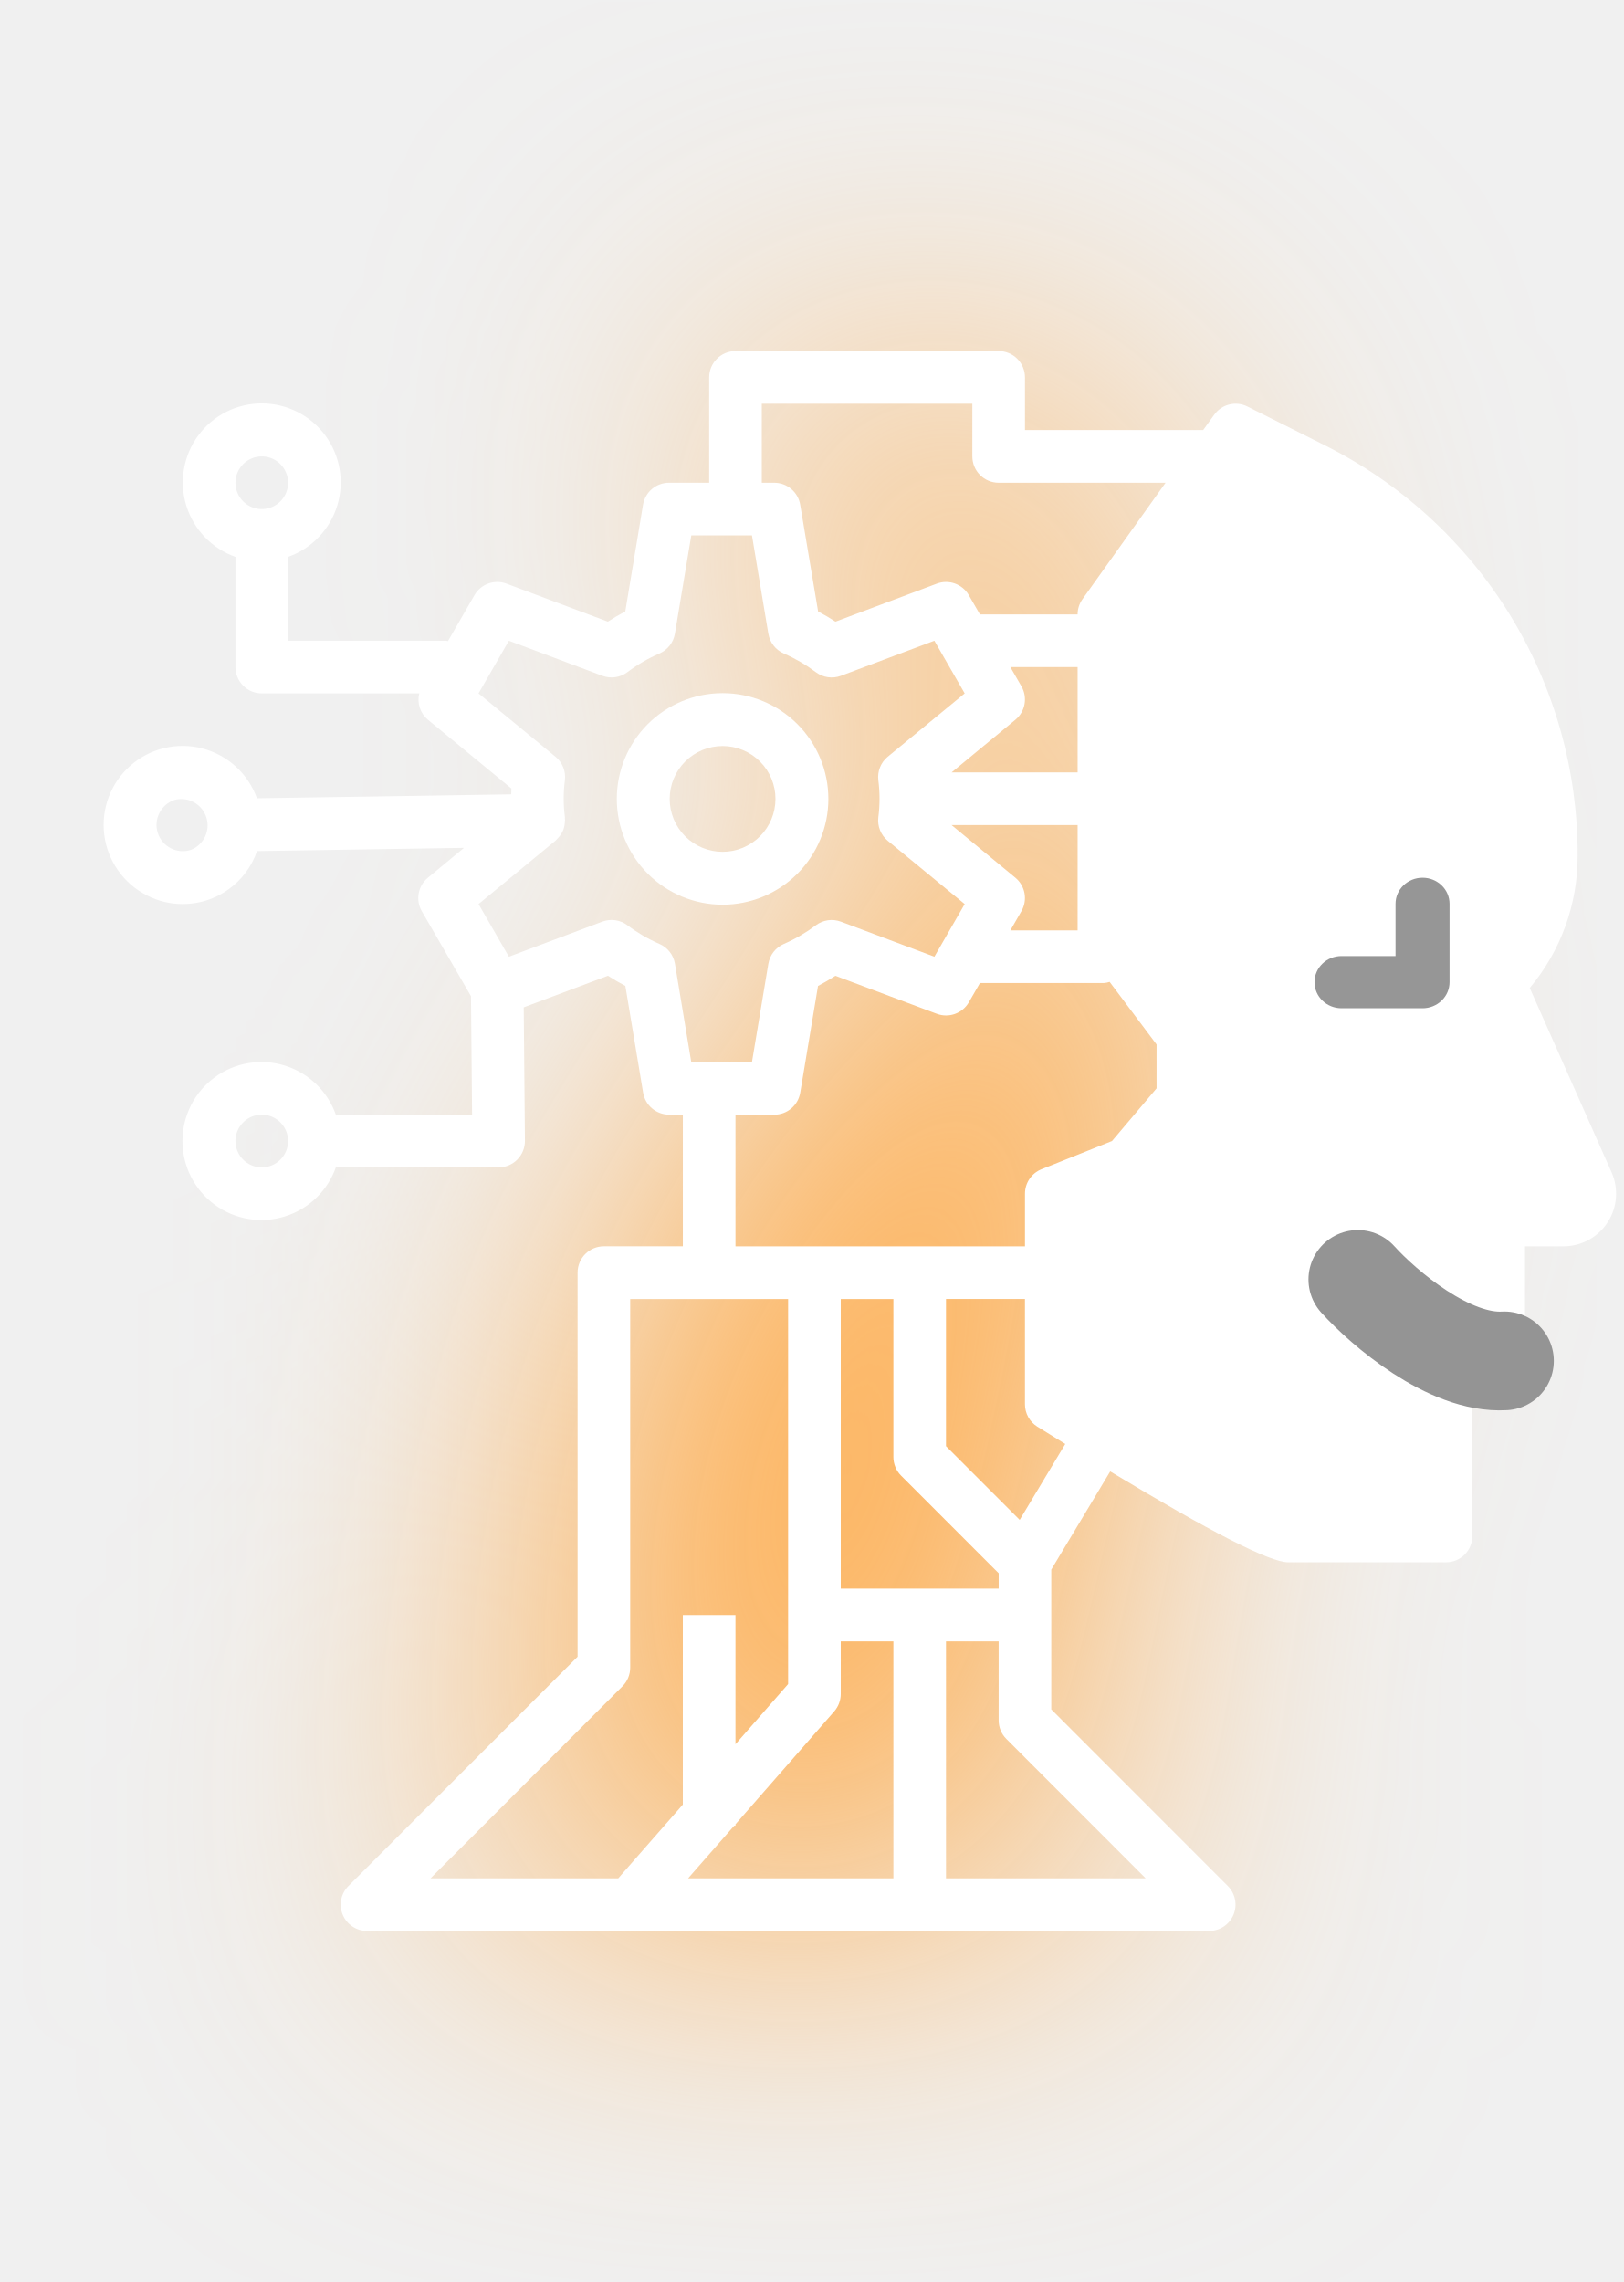
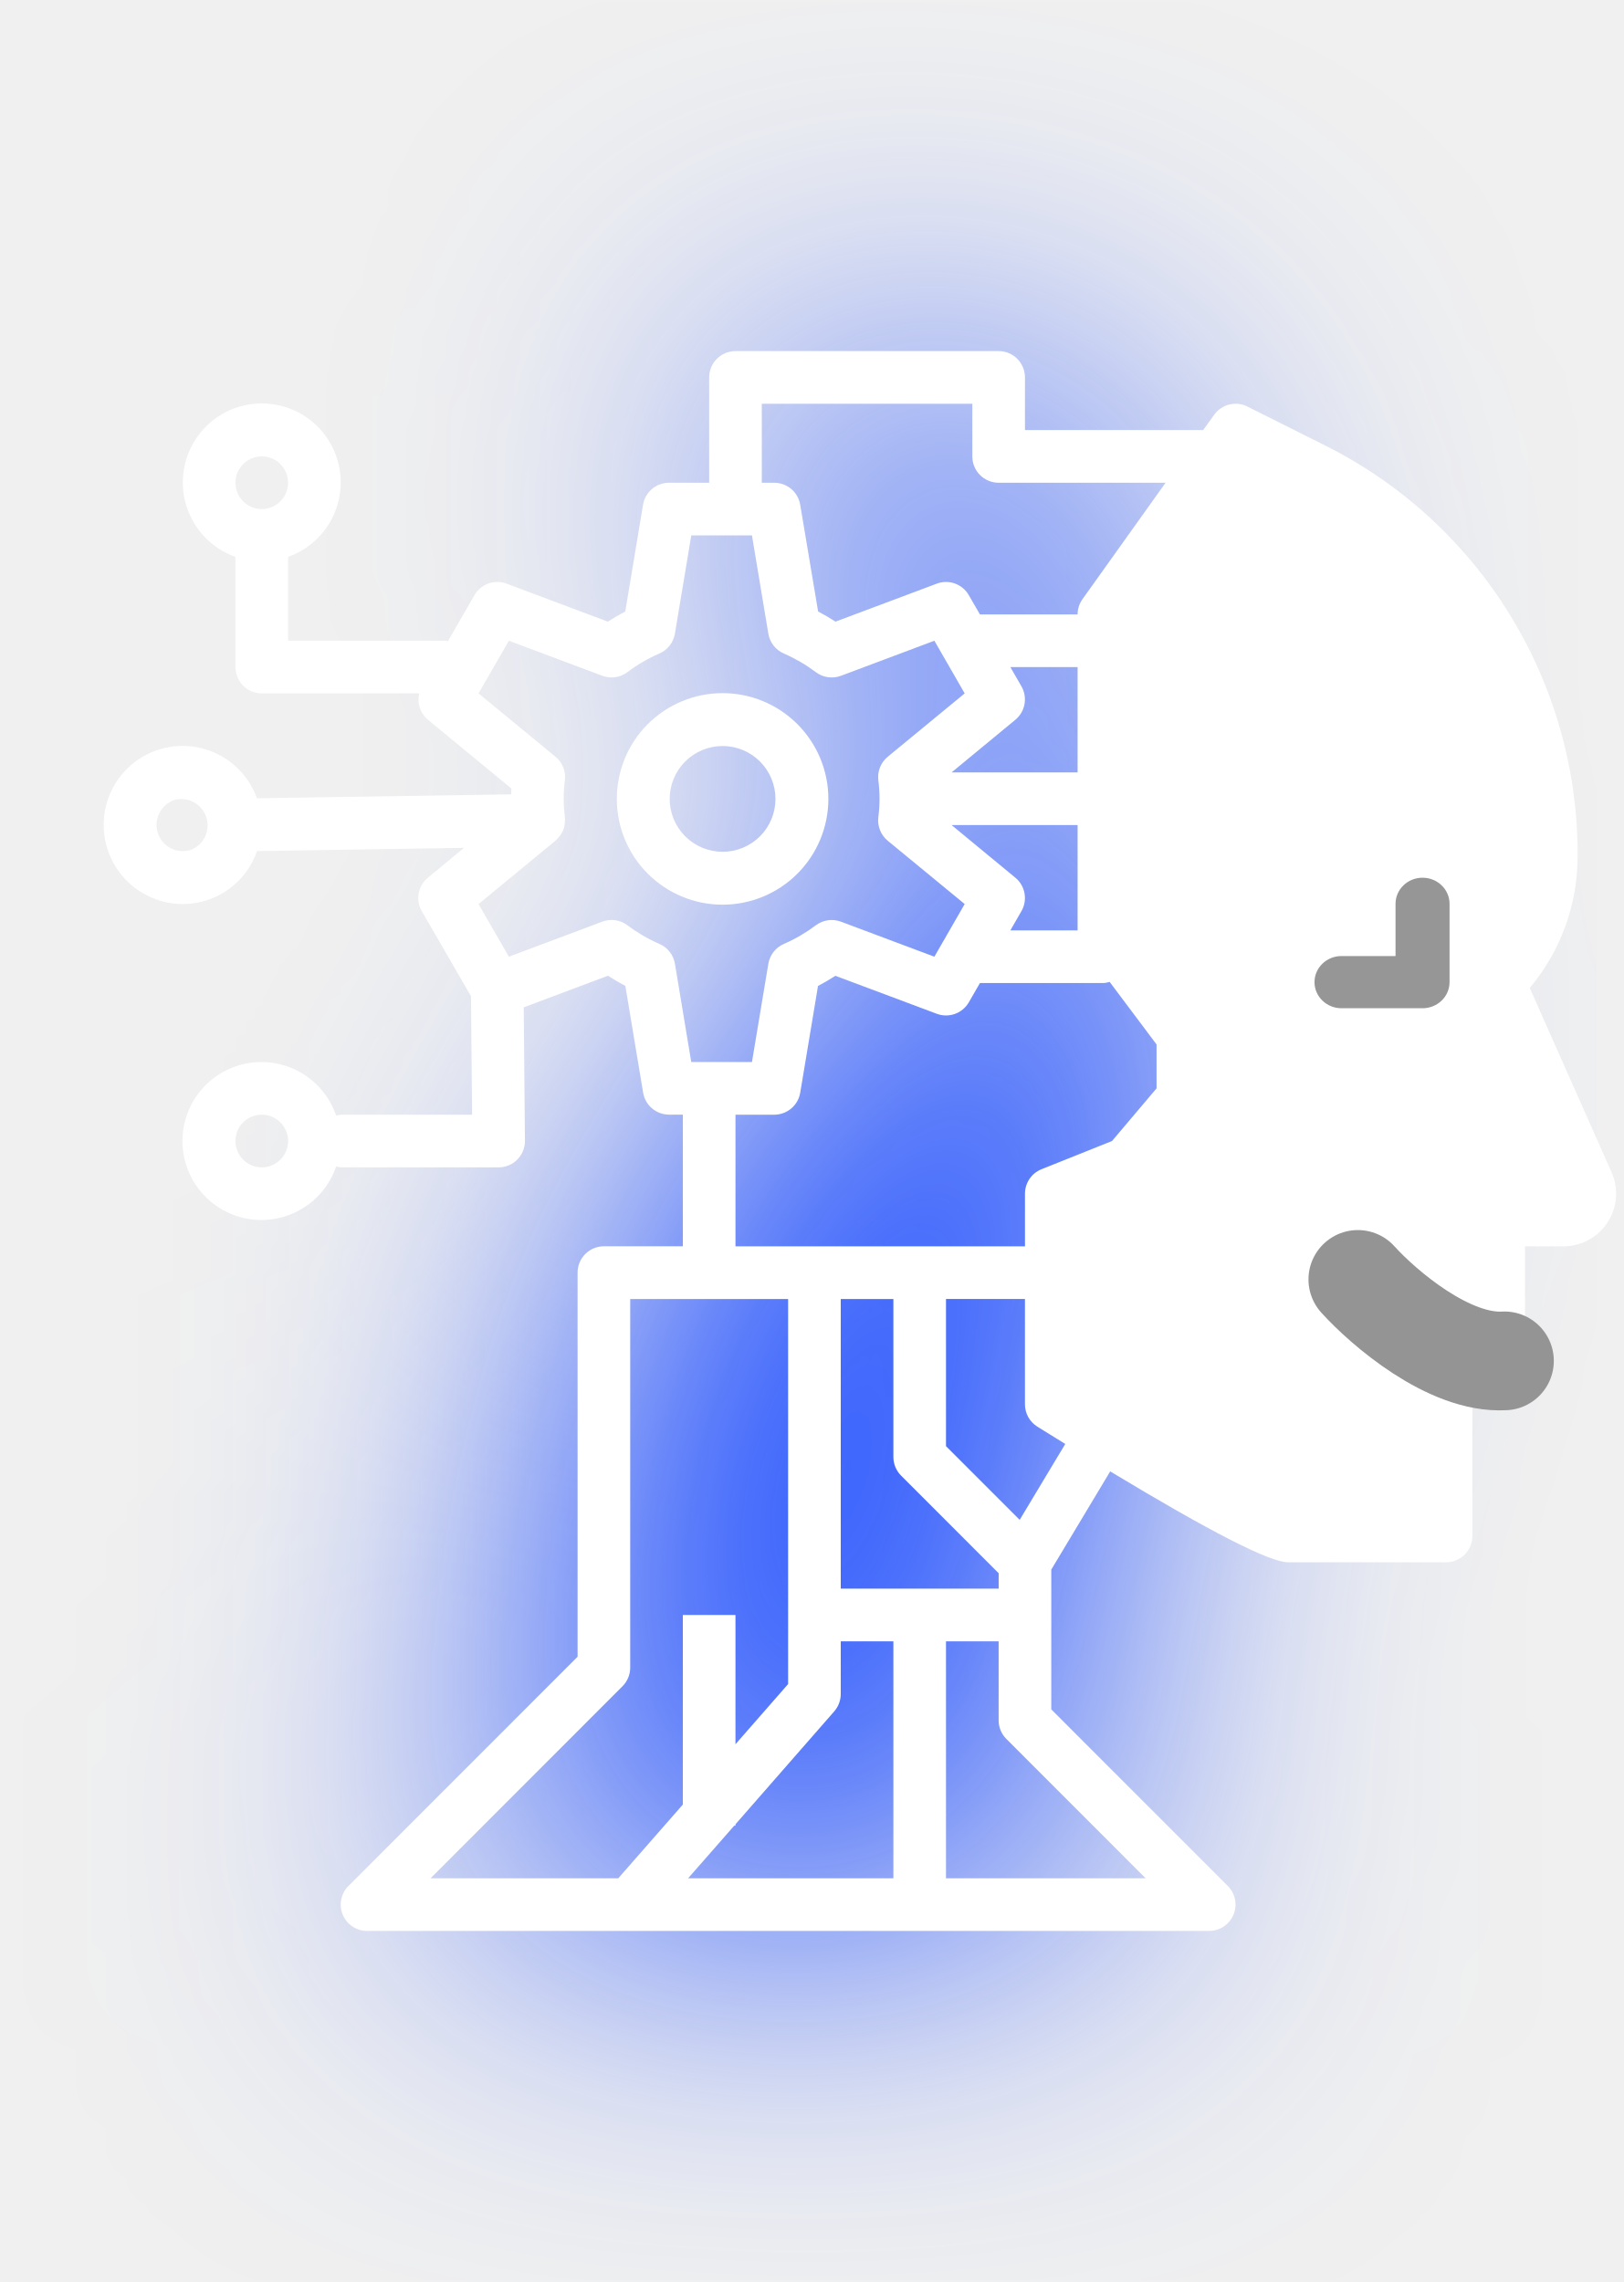
<svg xmlns="http://www.w3.org/2000/svg" width="148" height="208" viewBox="0 0 148 208" fill="none">
  <g filter="url(#filter0_f_1_3998)">
-     <path d="M53.24 118.102L64.746 113.277L66.23 101.029L74.766 88.411H85.529L90.725 79.133L84.416 75.421L85.9 69.854L91.838 57.607H73.282L66.972 43.504L68.828 36.452L88.869 34.225L95.55 42.761H107.797L101.117 60.576L100.374 66.885L107.797 83.586L107.055 84.7L111.508 97.318L103.344 118.102L91.838 158.926L107.797 173.772H70.684L34.684 172.287L53.24 156.328V118.102Z" fill="#FFAC4B" />
+     <path d="M53.24 118.102L64.746 113.277L66.23 101.029L74.766 88.411H85.529L90.725 79.133L84.416 75.421L85.9 69.854L91.838 57.607H73.282L66.972 43.504L68.828 36.452L88.869 34.225L95.55 42.761H107.797L101.117 60.576L100.374 66.885L107.797 83.586L107.055 84.7L111.508 97.318L103.344 118.102L91.838 158.926L107.797 173.772H70.684L34.684 172.287L53.24 156.328V118.102Z" fill="#1949FF" />
  </g>
  <path d="M13.376 81.605C14.392 82.131 15.518 82.404 16.662 82.402C18.151 82.402 19.603 81.936 20.816 81.07C22.029 80.205 22.941 78.982 23.426 77.573L42.288 77.28L38.998 80.002C38.092 80.748 37.857 82.038 38.443 83.054L42.926 90.802L43.025 101.602H31.053C30.913 101.616 30.774 101.645 30.638 101.685C29.901 99.515 28.174 97.824 25.987 97.135C23.802 96.445 21.418 96.839 19.57 98.196C17.721 99.552 16.629 101.708 16.629 104.002C16.629 106.296 17.721 108.451 19.57 109.808C21.418 111.164 23.802 111.558 25.987 110.868C28.174 110.18 29.901 108.489 30.638 106.318C30.774 106.359 30.913 106.388 31.053 106.402H45.445C46.085 106.402 46.698 106.146 47.148 105.691C47.599 105.236 47.849 104.62 47.843 103.98L47.733 91.817L55.409 88.937C55.929 89.276 56.459 89.583 56.995 89.864L58.614 99.594V99.593C58.806 100.75 59.808 101.597 60.98 101.597H62.235V113.597H55.039C53.715 113.597 52.641 114.671 52.641 115.997V151.007L31.756 171.904V171.903C31.07 172.59 30.865 173.622 31.236 174.519C31.608 175.415 32.482 176 33.452 176H110.207C111.177 176 112.051 175.415 112.423 174.519C112.794 173.622 112.589 172.59 111.903 171.903L95.815 155.807V143.065L101.185 134.115C110.246 139.585 115.724 142.4 117.403 142.4H131.794C132.431 142.4 133.041 142.148 133.491 141.698C133.94 141.248 134.193 140.637 134.193 140V126.594L138.285 122.5C138.734 122.049 138.988 121.438 138.99 120.8V113.6H142.495C144.118 113.6 145.632 112.779 146.517 111.417C147.403 110.054 147.539 108.337 146.879 106.851L139.422 90.051C142.252 86.68 143.798 82.414 143.788 78.011C143.814 70.225 141.66 62.587 137.568 55.963C133.477 49.339 127.613 43.996 120.641 40.538L113.685 37.053V37.052C112.629 36.526 111.348 36.846 110.663 37.807L109.658 39.2H93.417V34.401C93.417 33.764 93.164 33.153 92.714 32.703C92.265 32.253 91.654 32.001 91.018 32.001H67.032C65.708 32.001 64.634 33.075 64.634 34.401V44.001H60.974C59.8 43.999 58.799 44.849 58.606 46.007L56.987 55.735C56.452 56.016 55.921 56.323 55.401 56.662L46.164 53.198C45.067 52.785 43.832 53.228 43.245 54.243L40.828 58.436C40.765 58.436 40.715 58.399 40.652 58.399L26.256 58.4V50.759C28.407 49.998 30.07 48.262 30.738 46.078C31.405 43.896 31 41.525 29.643 39.689C28.285 37.854 26.139 36.771 23.858 36.771C21.576 36.771 19.43 37.854 18.072 39.689C16.715 41.525 16.31 43.896 16.977 46.078C17.645 48.262 19.308 49.998 21.459 50.759V60.8C21.459 61.437 21.712 62.048 22.162 62.498C22.611 62.948 23.222 63.2 23.858 63.2H38.213C37.993 64.084 38.298 65.018 38.998 65.6L46.606 71.869C46.606 72.045 46.606 72.225 46.592 72.402L23.417 72.76C22.612 70.514 20.748 68.812 18.439 68.217C16.131 67.62 13.678 68.207 11.887 69.784C10.098 71.36 9.205 73.721 9.503 76.088C9.801 78.455 11.251 80.521 13.376 81.603L13.376 81.605ZM23.858 106.402C22.887 106.402 22.013 105.817 21.642 104.92C21.27 104.023 21.475 102.991 22.161 102.305C22.848 101.618 23.879 101.413 24.775 101.785C25.672 102.156 26.256 103.031 26.256 104.002C26.256 104.638 26.003 105.249 25.554 105.699C25.104 106.149 24.494 106.402 23.858 106.402ZM23.858 41.602C24.828 41.602 25.703 42.187 26.073 43.084C26.445 43.98 26.24 45.012 25.554 45.699C24.867 46.386 23.836 46.59 22.94 46.218C22.044 45.848 21.459 44.972 21.459 44.002C21.459 42.676 22.533 41.602 23.858 41.602ZM67.032 101.602H70.568C71.74 101.602 72.74 100.754 72.933 99.598L74.554 89.868C75.086 89.59 75.616 89.28 76.136 88.942L85.379 92.404H85.38C86.477 92.817 87.712 92.374 88.299 91.359L89.313 89.602H100.613C100.79 89.588 100.965 89.552 101.133 89.496L105.41 95.201V99.202L101.35 104.002L94.926 106.572C94.015 106.936 93.417 107.819 93.417 108.802V113.602H67.032L67.032 101.602ZM93.096 62.56L92.084 60.803H98.214V70.403H86.728L92.544 65.603C93.444 64.858 93.676 63.574 93.096 62.56ZM98.214 75.203V84.803H92.084L93.096 83.046C93.676 82.032 93.444 80.747 92.544 80.003L86.728 75.203L98.214 75.203ZM82.126 134.501L91.019 143.397V144.803H76.627V118.404H81.424V132.804C81.424 133.44 81.677 134.051 82.126 134.501ZM66.922 166.403H67.032V166.278L76.035 155.985V155.984C76.417 155.546 76.628 154.985 76.627 154.403V149.603H81.424V171.203H62.715L66.922 166.403ZM39.241 171.203L56.733 153.7H56.734C57.184 153.25 57.437 152.639 57.437 152.003V118.403H71.829V153.5L67.031 158.986V147.203H62.234V164.483L56.348 171.203L39.241 171.203ZM104.414 171.203H86.219V149.603H91.016V156.803C91.016 157.439 91.269 158.05 91.719 158.5L104.414 171.203ZM92.935 138.533L86.219 131.813V118.401H93.415V128.001C93.415 128.828 93.841 129.598 94.543 130.037C95.438 130.599 96.245 131.093 97.09 131.614L92.935 138.533ZM69.43 36.802H88.619V41.602C88.619 42.238 88.871 42.849 89.321 43.299C89.771 43.749 90.381 44.002 91.017 44.002H106.231L98.662 54.608C98.369 55.014 98.213 55.501 98.213 56.002H89.311L88.296 54.245H88.297C87.71 53.229 86.476 52.786 85.378 53.199L76.146 56.662C75.626 56.323 75.095 56.014 74.563 55.735L72.931 46.005C72.739 44.849 71.738 44.002 70.567 44.002H69.43L69.43 36.802ZM43.614 63.202L46.38 58.402L54.897 61.596C55.661 61.883 56.519 61.761 57.173 61.272C58.075 60.591 59.055 60.019 60.092 59.569C60.843 59.246 61.378 58.562 61.512 57.756L63.004 48.802H68.534L70.026 57.759H70.027C70.161 58.565 70.696 59.248 71.447 59.571C72.484 60.023 73.463 60.594 74.366 61.274C75.019 61.762 75.876 61.884 76.639 61.599L85.16 58.402L87.922 63.202L80.906 68.979C80.276 69.498 79.953 70.304 80.051 71.117C80.197 72.237 80.197 73.372 80.051 74.491C79.953 75.303 80.276 76.109 80.906 76.63L87.922 82.402L85.16 87.202L76.64 84.008H76.639C75.876 83.722 75.019 83.844 74.366 84.331C73.463 85.011 72.483 85.584 71.447 86.035C70.696 86.357 70.161 87.041 70.027 87.848L68.534 96.802H63.001L61.514 87.844C61.38 87.039 60.845 86.355 60.094 86.033C59.058 85.583 58.078 85.011 57.175 84.329C56.521 83.841 55.663 83.719 54.899 84.004L46.38 87.202L43.614 82.402L50.63 76.625C50.672 76.583 50.713 76.539 50.752 76.493C50.798 76.449 50.843 76.403 50.883 76.353C51.064 76.159 51.21 75.935 51.316 75.691L51.33 75.665C51.431 75.4 51.483 75.12 51.483 74.838C51.492 74.803 51.498 74.769 51.502 74.734C51.502 74.705 51.488 74.681 51.485 74.652C51.483 74.623 51.485 74.542 51.485 74.486H51.486C51.338 73.366 51.338 72.232 51.486 71.112C51.583 70.3 51.259 69.493 50.627 68.974L43.614 63.202ZM14.529 74.105C14.815 73.532 15.319 73.1 15.929 72.904C17.157 72.592 18.416 73.288 18.805 74.495C19.193 75.701 18.576 77.002 17.397 77.465C16.136 77.871 14.785 77.176 14.38 75.914C14.188 75.315 14.242 74.665 14.529 74.105Z" fill="white" />
  <path d="M122.267 91.9H129.651C130.304 91.9 130.93 91.649 131.392 91.203C131.854 90.757 132.113 90.151 132.113 89.52V82.382C132.113 81.068 131.011 80.002 129.651 80.002C128.292 80.002 127.19 81.068 127.19 82.382V87.141H122.267C120.907 87.141 119.805 88.206 119.805 89.52C119.805 90.834 120.907 91.9 122.267 91.9Z" fill="#969696" />
  <path d="M65.857 82.46C68.413 82.46 70.865 81.444 72.673 79.636C74.482 77.828 75.498 75.375 75.498 72.819C75.498 70.262 74.482 67.81 72.673 66.001C70.865 64.194 68.413 63.178 65.857 63.178C63.299 63.178 60.847 64.194 59.039 66.001C57.231 67.81 56.216 70.262 56.216 72.819C56.216 75.375 57.231 77.828 59.039 79.636C60.847 81.444 63.299 82.46 65.857 82.46ZM65.857 67.998C67.135 67.998 68.361 68.506 69.265 69.41C70.169 70.314 70.677 71.54 70.677 72.819C70.677 74.097 70.169 75.324 69.265 76.228C68.361 77.131 67.135 77.639 65.857 77.639C64.578 77.639 63.352 77.131 62.448 76.228C61.544 75.324 61.036 74.097 61.036 72.819C61.036 71.54 61.544 70.314 62.448 69.41C63.352 68.506 64.578 67.998 65.857 67.998Z" fill="white" />
  <path d="M123.755 116.618C126.106 119.216 132.069 124.338 137.116 124.041" stroke="#949494" stroke-width="9" stroke-linecap="round" />
  <defs>
    <filter id="filter0_f_1_3998" x="0.684" y="0.225" width="144.825" height="207.546" filterUnits="userSpaceOnUse" color-interpolation-filters="sRGB">
      <feFlood flood-opacity="0" result="BackgroundImageFix" />
      <feBlend mode="normal" in="SourceGraphic" in2="BackgroundImageFix" result="shape" />
      <feGaussianBlur stdDeviation="17" result="effect1_foregroundBlur_1_3998" />
    </filter>
  </defs>
</svg>
